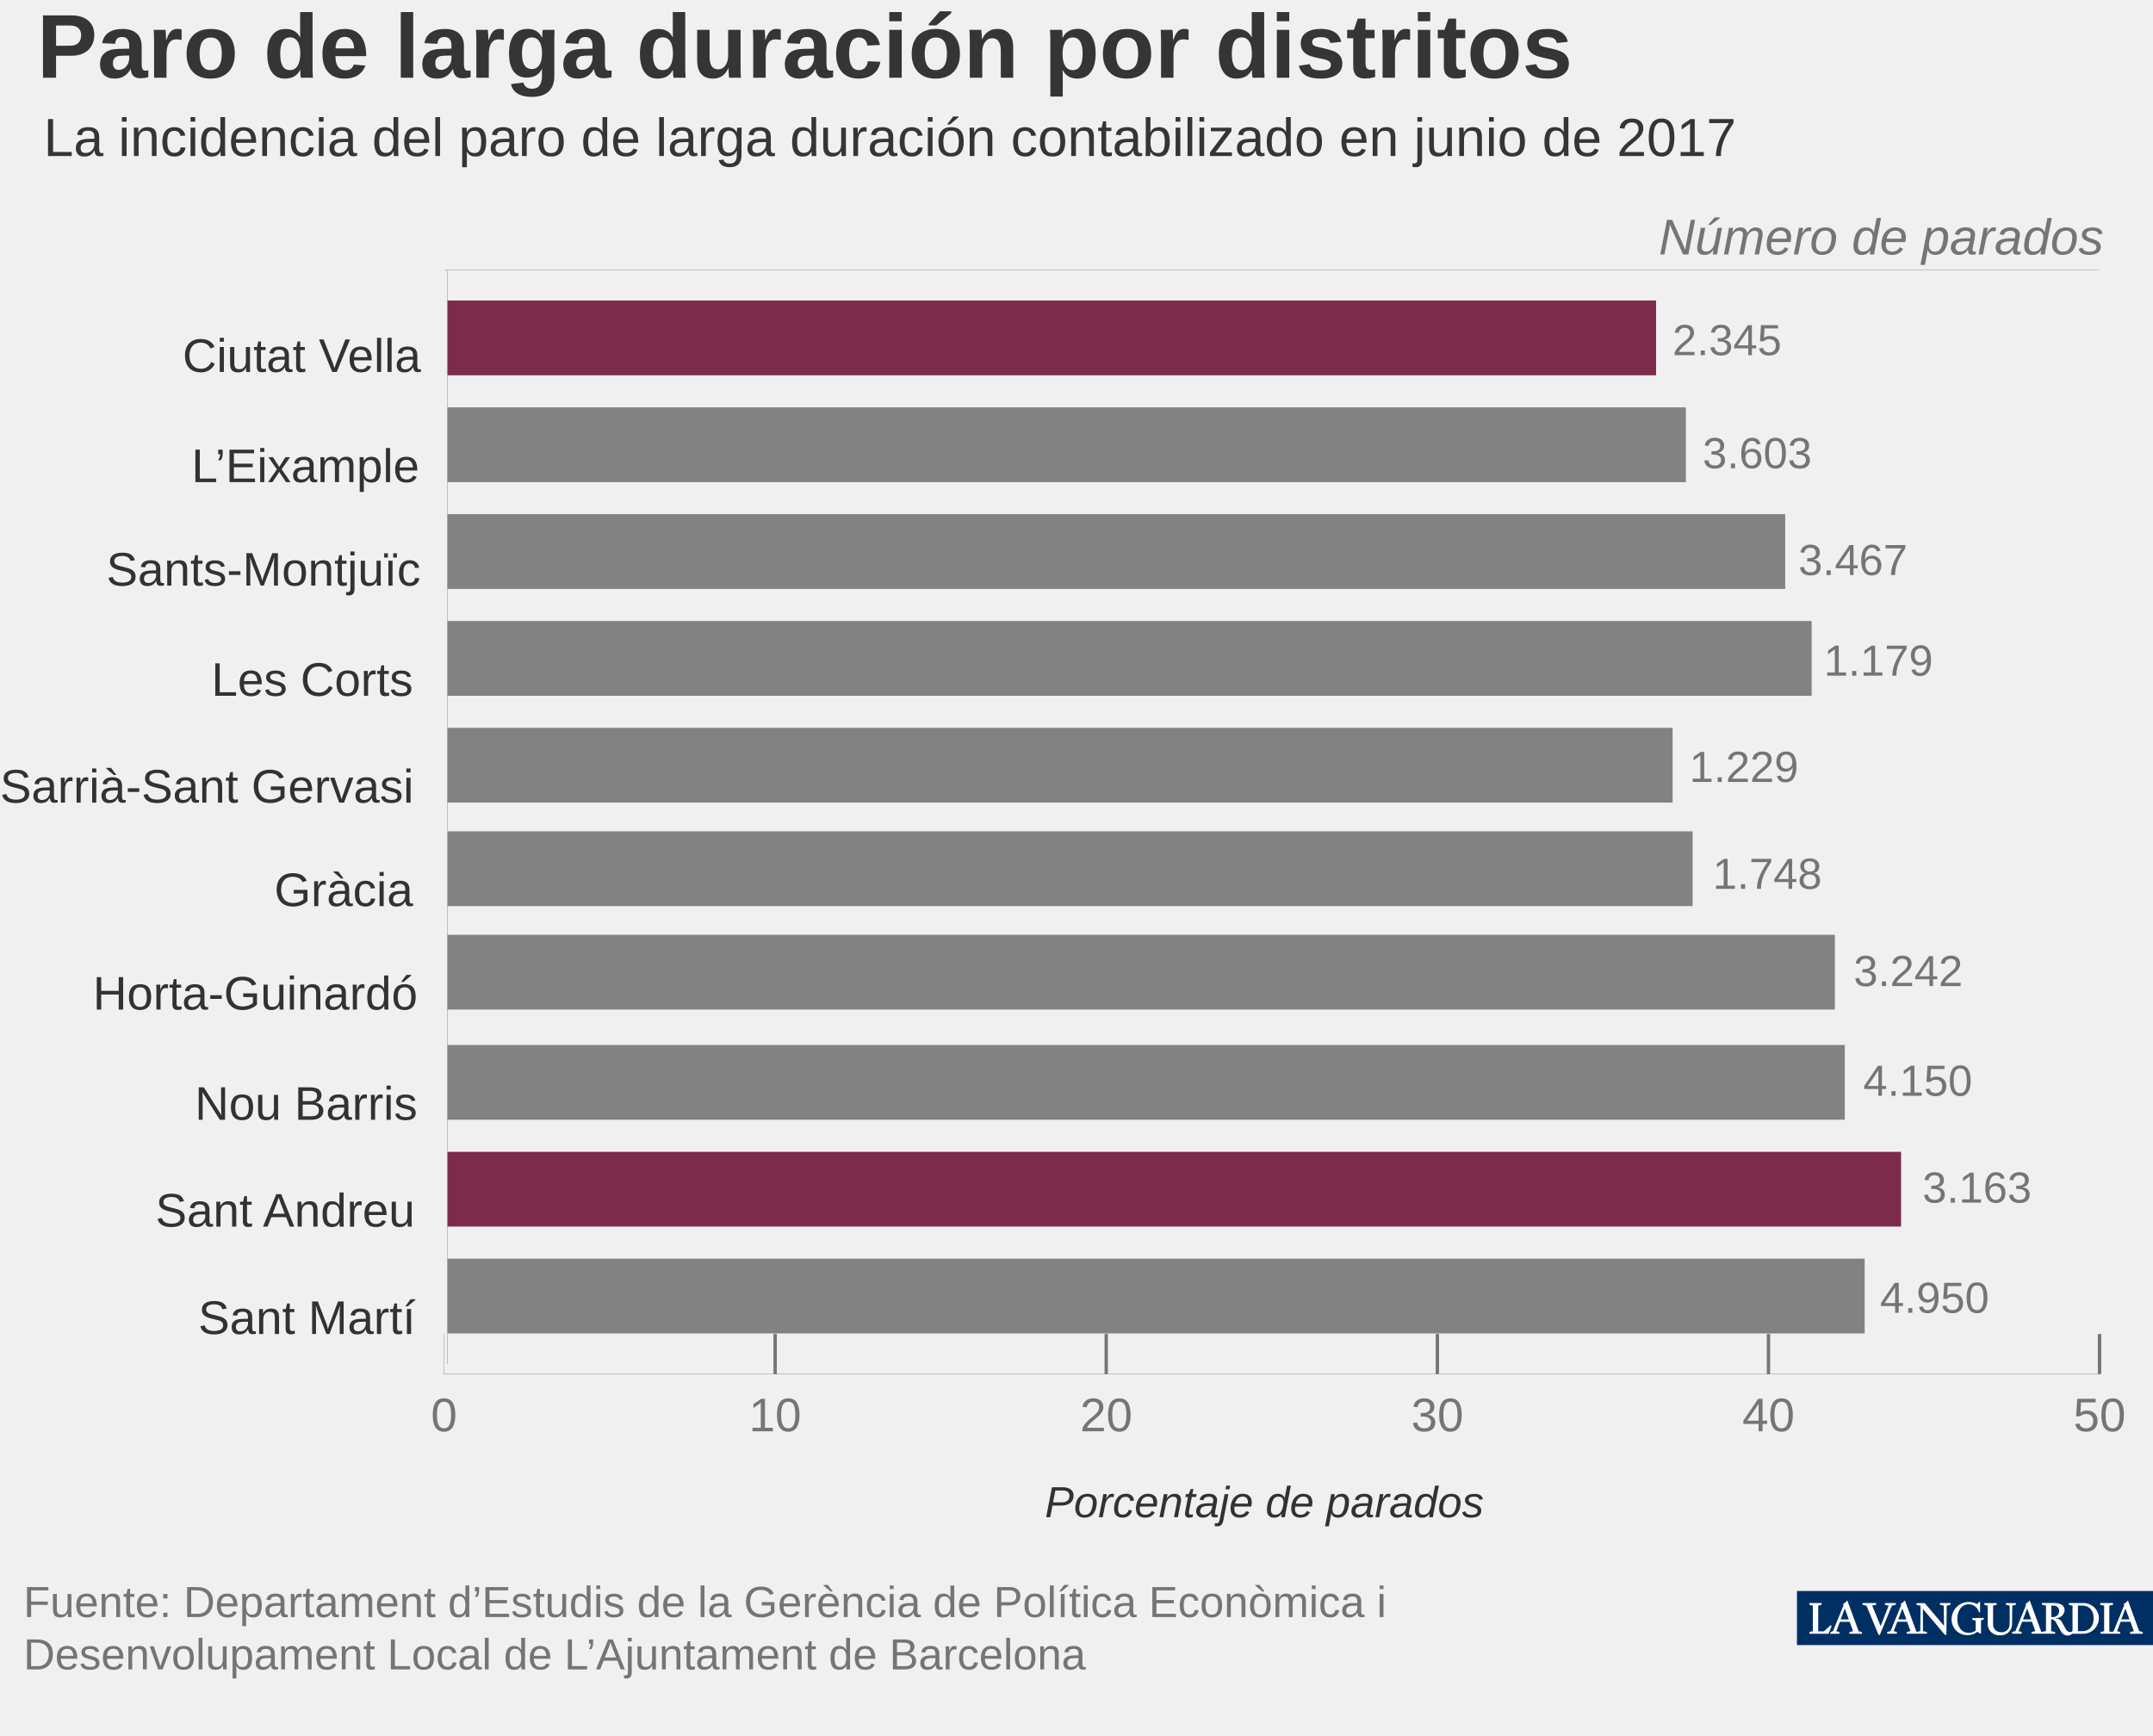
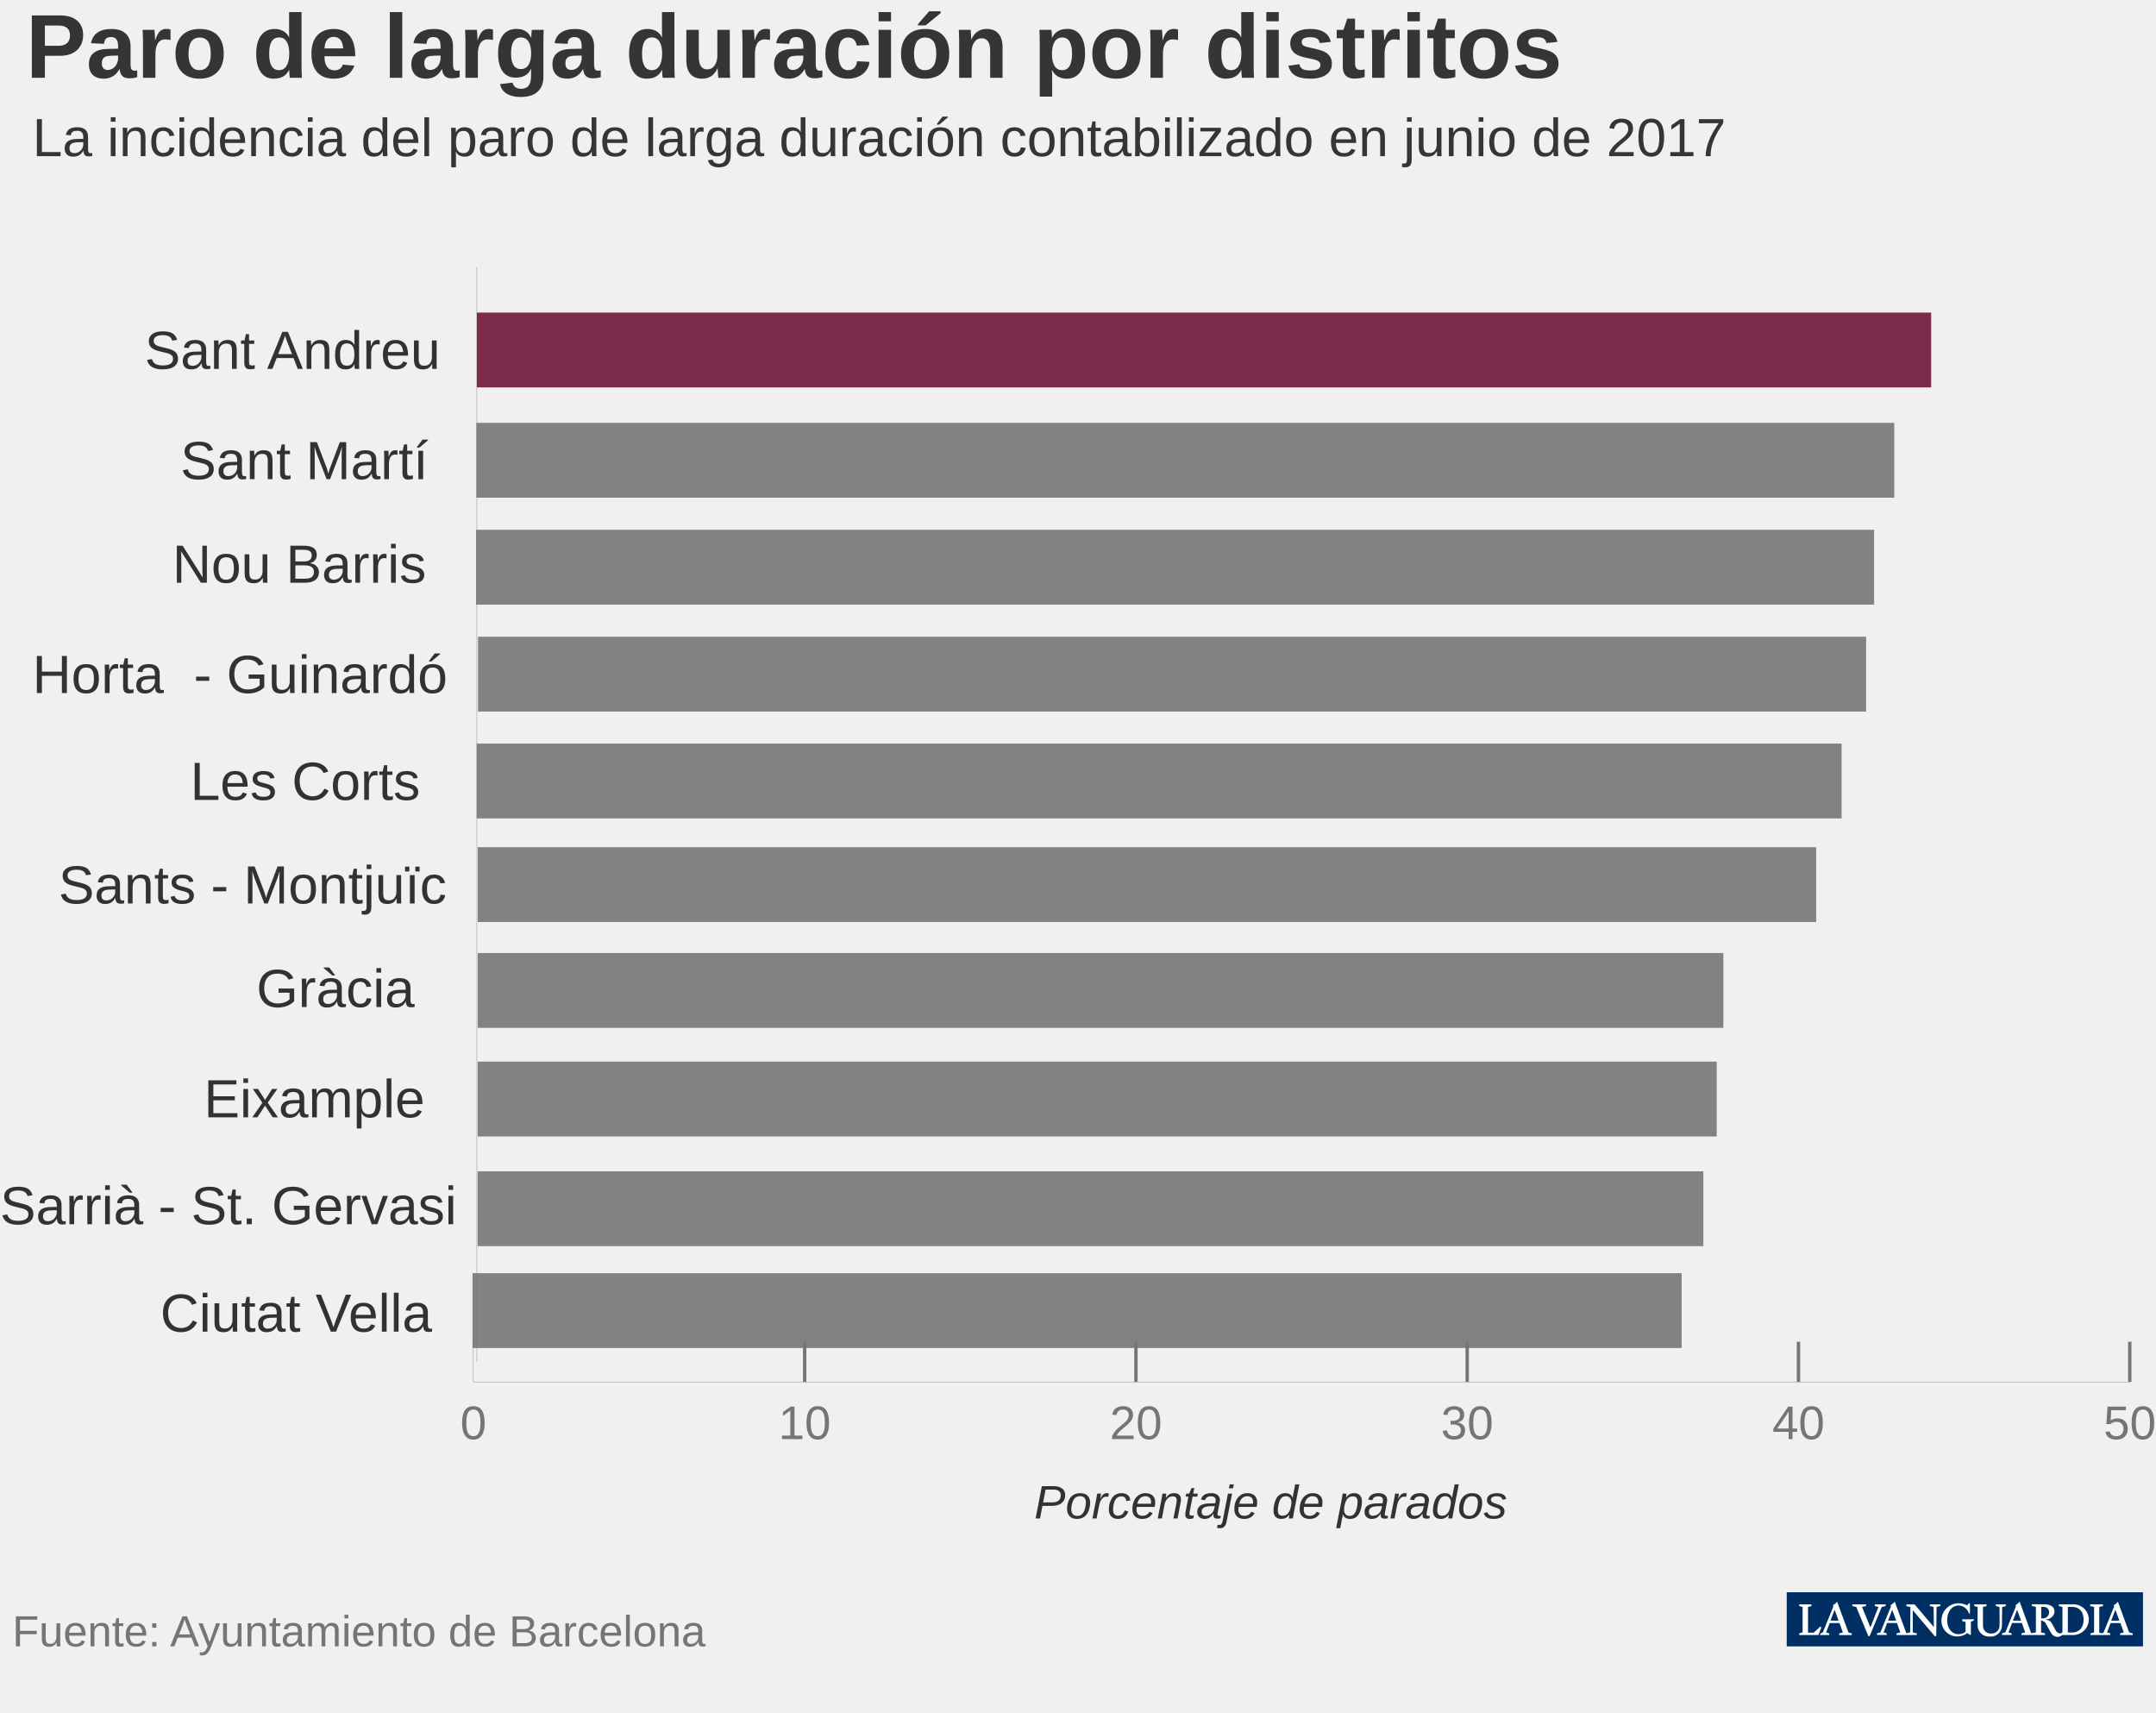
- <svg xmlns="http://www.w3.org/2000/svg" id="Capa_1" data-name="Capa 1" viewBox="0 0 641.56 517.33">
+ <svg xmlns="http://www.w3.org/2000/svg" id="Capa_1" data-name="Capa 1" viewBox="0 0 642.11 510.07">
  <defs>
-     <style>.cls-1{font-size:27px;font-family:Arial-BoldMT, Arial;font-weight:700;}.cls-1,.cls-2{fill:#353535;}.cls-2{font-size:16px;}.cls-16,.cls-2,.cls-4,.cls-9{font-family:ArialMT, Arial;}.cls-3,.cls-4{font-size:13px;}.cls-16,.cls-3{fill:#323232;}.cls-20,.cls-3{font-family:Arial-ItalicMT, Arial;font-style:italic;}.cls-15,.cls-19,.cls-20,.cls-4,.cls-9{fill:#757575;}.cls-5{letter-spacing:-0.06em;}.cls-6{letter-spacing:0em;}.cls-7{fill:#002f64;}.cls-8{fill:#fff;}.cls-16,.cls-9{font-size:14.04px;}.cls-10,.cls-11,.cls-12{fill:none;}.cls-10,.cls-11,.cls-19{stroke:#757575;}.cls-10,.cls-11,.cls-12,.cls-19{stroke-miterlimit:10;}.cls-10,.cls-19{stroke-width:0.1px;}.cls-12{stroke:#000;}.cls-13,.cls-19{opacity:0.9;}.cls-14{fill:#701538;}.cls-17{letter-spacing:-0.06em;}.cls-18{letter-spacing:-0.06em;}.cls-20{font-size:15px;}</style>
+     <style>.cls-1{font-size:27px;font-family:Arial-BoldMT, Arial;font-weight:700;}.cls-1,.cls-2{fill:#353535;}.cls-16,.cls-2{font-size:16px;}.cls-16,.cls-2,.cls-4,.cls-9{font-family:ArialMT, Arial;}.cls-3{font-size:14px;font-family:Arial-ItalicMT, Arial;font-style:italic;}.cls-16,.cls-3{fill:#323232;}.cls-4{font-size:13px;}.cls-14,.cls-4,.cls-9{fill:#757575;}.cls-5{letter-spacing:-0.06em;}.cls-6{letter-spacing:-0.02em;}.cls-7{fill:#002f64;}.cls-8{fill:#fff;}.cls-9{font-size:14.04px;}.cls-10,.cls-11,.cls-12{fill:none;stroke-miterlimit:10;}.cls-10,.cls-11{stroke:#757575;}.cls-10{stroke-width:0.1px;}.cls-12{stroke:#000;}.cls-13{opacity:0.9;}.cls-15{fill:#701538;}.cls-17{letter-spacing:-0.06em;}</style>
  </defs>
-   <text class="cls-1" transform="translate(11 23.16)">Paro de larga duración por distritos</text>
-   <text class="cls-2" transform="translate(13 46.5)">La incidencia del paro de larga duración contabilizado en junio de 2017</text>
-   <text class="cls-3" transform="translate(311.33 452.16)">Porcentaje de parados</text>
-   <text class="cls-4" transform="translate(7 481.91)">Fuente: Departament d’Estudis de la Gerència de Política Econòmica i <tspan x="0" y="15.6">Desenvolupament Local de </tspan>
-     <tspan class="cls-5" x="161.16" y="15.6">L</tspan>
-     <tspan class="cls-6" x="167.67" y="15.6">’Ajuntament de Barcelona </tspan>
+   <text class="cls-1" transform="translate(7.67 23.16)">Paro de larga duración por distritos</text>
+   <text class="cls-2" transform="translate(9.67 46.5)">La incidencia del paro de larga duración contabilizado en junio de 2017</text>
+   <text class="cls-3" transform="translate(308 452.16)">Porcentaje de parados</text>
+   <text class="cls-4" transform="translate(3.67 490.25)">Fuente:<tspan class="cls-5" x="44.08" y="0"> </tspan>
+     <tspan class="cls-6" x="46.98" y="0">A</tspan>
+     <tspan x="55.42" y="0">yuntamiento de Barcelona</tspan>
  </text>
-   <polygon class="cls-7" points="535.47 474.14 641.56 474.14 641.56 490.25 535.47 490.25 535.47 474.14 535.47 474.14" />
-   <path class="cls-8" d="M620.58,489.24h-4.07v.51l1.07.25v7.51a.89.89,0,0,1-.75.38,1.6,1.6,0,0,1-1.32-1l-1-1.82a2.11,2.11,0,0,0-1.86-1.25v-.12a2.49,2.49,0,0,0,2.57-2.31c0-1.56-1.42-2.17-3.06-2.17h-3.69v.51l1.2.25v7.6h0l-1.39.27-3.45-9.42a4.35,4.35,0,0,1-1.25,1.06l.13.38-3.15,7.72-1,.26v.51h2.87v-.51l-.94-.24,1.07-2.81h2.93l1,2.79-1.1.27v.51h7v-.51l-1.18-.25v-3.54a1.73,1.73,0,0,1,1.56,1.15l1.39,2.48a2.24,2.24,0,0,0,2,1.22,2,2,0,0,0,1.32-.54h3.13a4.7,4.7,0,0,0,4.83-4.57,4.58,4.58,0,0,0-4.91-4.57Zm-17.75,4.86,1.24-3.25,1.19,3.25Zm9.06-.69h-.62V490H612a1.54,1.54,0,0,1,1.6,1.63,1.77,1.77,0,0,1-1.76,1.78Zm8.6,4.21h-1.3V490h1.34c2.07,0,3.35,1.44,3.35,3.81s-1.33,3.81-3.38,3.81Z" transform="translate(0 -11.5)" />
-   <path class="cls-8" d="M553.85,497.63l-3.38-9.18a4.35,4.35,0,0,1-1.25,1.06l.13.38-3.15,7.72-.67.26-.2.51h2.79v-.51l-.94-.24,1.07-2.81h2.93l1,2.79-1.1.27v.51h3.75v-.51l-1-.25Zm-5.37-3.53,1.24-3.25,1.19,3.25Z" transform="translate(0 -11.5)" />
-   <polygon class="cls-8" points="545.8 484.56 545.46 484.37 543.49 486.17 541.8 486.17 541.8 478.5 542.81 478.25 542.81 477.74 539.17 477.74 539.17 478.25 540.2 478.51 540.2 486.11 539.17 486.37 539.17 486.88 544.89 486.88 545.8 484.56 545.8 484.56" />
-   <polygon class="cls-8" points="561.69 477.74 561.69 478.25 562.79 478.5 560.4 484.62 557.88 478.49 559.07 478.25 559.07 477.74 555.01 477.74 555.01 478.25 556.17 478.5 559.78 487.2 560.17 487.2 563.76 478.51 563.79 478.51 564.92 478.25 564.92 477.74 561.69 477.74 561.69 477.74" />
-   <path class="cls-8" d="M597.74,489.24v.51l1.09.26s.08,4.53,0,5.68a2.31,2.31,0,0,1-2.46,2.23,2.27,2.27,0,0,1-2.46-2.35V490l1.06-.24v-.51h-3.67v.51l1,.25v5.62a3.37,3.37,0,0,0,3.63,3.2,3.31,3.31,0,0,0,3.63-3.2l.07-5.61,1.07-.26v-.51Z" transform="translate(0 -11.5)" />
-   <path class="cls-8" d="M637.45,497.61l-3.36-9.16a4.33,4.33,0,0,1-1.25,1.06l.13.38-3.16,7.76-.54.22-.73-.23V490l1.12-.25v-.51h-3.83v.51L627,490v7.61l-1.06.25v.51h5.85v-.51l-.94-.24,1.07-2.81h2.93l1,2.79-1.1.27v.51h3.75v-.51l-1-.27Zm-5.35-3.51,1.24-3.25,1.19,3.25Z" transform="translate(0 -11.5)" />
-   <path class="cls-8" d="M578.09,489.24v.51l1.12.26.07,6-5.73-6.75H571.1v.51l1.11.25.09,0-.08,7.56h0l-1.13.27-3.46-9.42a4.33,4.33,0,0,1-1.25,1.06l.13.38-3.15,7.72-1,.26v.51h2.87v-.51l-.94-.24,1.07-2.81h2.93l1,2.79-1.1.27v.51h6v-.51l-1.18-.26L573,491l6.55,7.7H580l.09-8.7,1.11-.25v-.51Zm-12.45,4.86,1.24-3.25,1.19,3.25Z" transform="translate(0 -11.5)" />
-   <path class="cls-8" d="M587.72,493.71v.51l1,.26v2.95a3.43,3.43,0,0,1-2.07.69c-2.08,0-3.41-1.75-3.41-4.18s1.31-4.36,3.44-4.36a3.26,3.26,0,0,1,3.06,2.49l.29-.17V489l-.26-.15-.56.7a5.75,5.75,0,0,0-2.53-.64,5.12,5.12,0,0,0-5.13,5,4.65,4.65,0,0,0,4.74,4.88,4.72,4.72,0,0,0,2.95-1l.81.54h.26v-3.92l.86-.33v-.42Z" transform="translate(0 -11.5)" />
-   <text class="cls-9" transform="translate(128.41 426.54)">0</text>
-   <text class="cls-9" transform="translate(223.17 426.54)">10</text>
-   <text class="cls-9" transform="translate(321.83 426.54)">20</text>
-   <text class="cls-9" transform="translate(420.5 426.54)">30</text>
-   <text class="cls-9" transform="translate(519.16 426.54)">40</text>
-   <text class="cls-9" transform="translate(617.82 426.54)">50</text>
-   <line class="cls-10" x1="132.32" y1="409.5" x2="625.63" y2="409.5" />
-   <line class="cls-10" x1="132.32" y1="409.5" x2="132.32" y2="397.54" />
-   <line class="cls-11" x1="230.98" y1="409.5" x2="230.98" y2="397.54" />
-   <line class="cls-11" x1="329.64" y1="409.5" x2="329.64" y2="397.54" />
-   <line class="cls-11" x1="428.31" y1="409.5" x2="428.31" y2="397.54" />
-   <line class="cls-11" x1="526.97" y1="409.5" x2="526.97" y2="397.54" />
-   <line class="cls-11" x1="625.63" y1="409.5" x2="625.63" y2="397.54" />
-   <line class="cls-10" x1="133.36" y1="406.5" x2="133.36" y2="80.5" />
-   <path class="cls-12" d="M133.36,318.75" transform="translate(0 -11.5)" />
-   <path class="cls-12" d="M133.36,298.91" transform="translate(0 -11.5)" />
-   <path class="cls-12" d="M133.36,279.07" transform="translate(0 -11.5)" />
-   <path class="cls-12" d="M133.36,259.23" transform="translate(0 -11.5)" />
-   <path class="cls-12" d="M133.36,239.39" transform="translate(0 -11.5)" />
-   <path class="cls-12" d="M133.36,219.56" transform="translate(0 -11.5)" />
-   <path class="cls-12" d="M133.36,199.72" transform="translate(0 -11.5)" />
-   <path class="cls-12" d="M133.36,179.88" transform="translate(0 -11.5)" />
-   <path class="cls-12" d="M133.36,160" transform="translate(0 -11.5)" />
-   <path class="cls-12" d="M133.36,140.2" transform="translate(0 -11.5)" />
+   <polygon class="cls-7" points="532.13 474.14 638.23 474.14 638.23 490.25 532.13 490.25 532.13 474.14 532.13 474.14" />
+   <path class="cls-8" d="M620.58,489.24h-4.07v.51l1.07.25v7.51a.89.89,0,0,1-.75.38,1.6,1.6,0,0,1-1.32-1l-1-1.82a2.11,2.11,0,0,0-1.86-1.25v-.12a2.49,2.49,0,0,0,2.57-2.31c0-1.56-1.42-2.17-3.06-2.17h-3.69v.51l1.2.25v7.6h0l-1.39.27-3.45-9.42a4.35,4.35,0,0,1-1.25,1.06l.13.38-3.15,7.72-1,.26v.51h2.87v-.51l-.94-.24,1.07-2.81h2.93l1,2.79-1.1.27v.51h7v-.51l-1.18-.25v-3.54a1.73,1.73,0,0,1,1.56,1.15l1.39,2.48a2.24,2.24,0,0,0,2,1.22,2,2,0,0,0,1.32-.54h3.13a4.7,4.7,0,0,0,4.83-4.57,4.58,4.58,0,0,0-4.91-4.57Zm-17.75,4.86,1.24-3.25,1.19,3.25Zm9.06-.69h-.62V490H612a1.54,1.54,0,0,1,1.6,1.63,1.77,1.77,0,0,1-1.76,1.78Zm8.6,4.21h-1.3V490h1.34c2.07,0,3.35,1.44,3.35,3.81s-1.33,3.81-3.38,3.81Z" transform="translate(-3.33 -11.5)" />
+   <path class="cls-8" d="M553.85,497.63l-3.38-9.18a4.35,4.35,0,0,1-1.25,1.06l.13.38-3.15,7.72-.67.26-.2.51h2.79v-.51l-.94-.24,1.07-2.81h2.93l1,2.79-1.1.27v.51h3.75v-.51l-1-.25Zm-5.37-3.53,1.24-3.25,1.19,3.25Z" transform="translate(-3.33 -11.5)" />
+   <polygon class="cls-8" points="542.47 484.56 542.13 484.37 540.15 486.17 538.47 486.17 538.47 478.5 539.48 478.25 539.48 477.74 535.84 477.74 535.84 478.25 536.86 478.51 536.86 486.11 535.84 486.37 535.84 486.88 541.56 486.88 542.47 484.56 542.47 484.56" />
+   <polygon class="cls-8" points="558.36 477.74 558.36 478.25 559.45 478.5 557.06 484.62 554.55 478.49 555.74 478.25 555.74 477.74 551.67 477.74 551.67 478.25 552.83 478.5 556.44 487.2 556.83 487.2 560.43 478.51 560.46 478.51 561.59 478.25 561.59 477.74 558.36 477.74 558.36 477.74" />
+   <path class="cls-8" d="M597.74,489.24v.51l1.09.26s.08,4.53,0,5.68a2.31,2.31,0,0,1-2.46,2.23,2.27,2.27,0,0,1-2.46-2.35V490l1.06-.24v-.51h-3.67v.51l1,.25v5.62a3.37,3.37,0,0,0,3.63,3.2,3.31,3.31,0,0,0,3.63-3.2l.07-5.61,1.07-.26v-.51Z" transform="translate(-3.33 -11.5)" />
+   <path class="cls-8" d="M637.45,497.61l-3.36-9.16a4.33,4.33,0,0,1-1.25,1.06l.13.38-3.16,7.76-.54.22-.73-.23V490l1.12-.25v-.51h-3.83v.51L627,490v7.61l-1.06.25v.51h5.85v-.51l-.94-.24,1.07-2.81h2.93l1,2.79-1.1.27v.51h3.75v-.51l-1-.27Zm-5.35-3.51,1.24-3.25,1.19,3.25Z" transform="translate(-3.33 -11.5)" />
+   <path class="cls-8" d="M578.09,489.24v.51l1.12.26.07,6-5.73-6.75H571.1v.51l1.11.25.09,0-.08,7.56h0l-1.13.27-3.46-9.42a4.33,4.33,0,0,1-1.25,1.06l.13.38-3.15,7.72-1,.26v.51h2.87v-.51l-.94-.24,1.07-2.81h2.93l1,2.79-1.1.27v.51h6v-.51l-1.18-.26L573,491l6.55,7.7H580l.09-8.7,1.11-.25v-.51Zm-12.45,4.86,1.24-3.25,1.19,3.25Z" transform="translate(-3.33 -11.5)" />
+   <path class="cls-8" d="M587.72,493.71v.51l1,.26v2.95a3.43,3.43,0,0,1-2.07.69c-2.08,0-3.41-1.75-3.41-4.18s1.31-4.36,3.44-4.36a3.26,3.26,0,0,1,3.06,2.49l.29-.17V489l-.26-.15-.56.7a5.75,5.75,0,0,0-2.53-.64,5.12,5.12,0,0,0-5.13,5,4.65,4.65,0,0,0,4.74,4.88,4.72,4.72,0,0,0,2.95-1l.81.54h.26v-3.92l.86-.33v-.42Z" transform="translate(-3.33 -11.5)" />
+   <text class="cls-9" transform="translate(137.08 428.54)">0</text>
+   <text class="cls-9" transform="translate(231.84 428.54)">10</text>
+   <text class="cls-9" transform="translate(330.5 428.54)">20</text>
+   <text class="cls-9" transform="translate(429.16 428.54)">30</text>
+   <text class="cls-9" transform="translate(527.82 428.54)">40</text>
+   <text class="cls-9" transform="translate(626.49 428.54)">50</text>
+   <line class="cls-10" x1="140.98" y1="411.5" x2="634.3" y2="411.5" />
+   <line class="cls-10" x1="140.98" y1="411.5" x2="140.98" y2="399.54" />
+   <line class="cls-11" x1="239.65" y1="411.5" x2="239.65" y2="399.54" />
+   <line class="cls-11" x1="338.31" y1="411.5" x2="338.31" y2="399.54" />
+   <line class="cls-11" x1="436.97" y1="411.5" x2="436.97" y2="399.54" />
+   <line class="cls-11" x1="535.63" y1="411.5" x2="535.63" y2="399.54" />
+   <line class="cls-11" x1="634.3" y1="411.5" x2="634.3" y2="399.54" />
+   <line class="cls-10" x1="142.02" y1="405.5" x2="142.02" y2="79.5" />
+   <path class="cls-12" d="M145.36,317.75" transform="translate(-3.33 -11.5)" />
+   <path class="cls-12" d="M145.36,297.91" transform="translate(-3.33 -11.5)" />
+   <path class="cls-12" d="M145.36,278.07" transform="translate(-3.33 -11.5)" />
+   <path class="cls-12" d="M145.36,258.23" transform="translate(-3.33 -11.5)" />
+   <path class="cls-12" d="M145.36,238.39" transform="translate(-3.33 -11.5)" />
+   <path class="cls-12" d="M145.36,218.56" transform="translate(-3.33 -11.5)" />
+   <path class="cls-12" d="M145.36,198.72" transform="translate(-3.33 -11.5)" />
+   <path class="cls-12" d="M145.36,178.88" transform="translate(-3.33 -11.5)" />
+   <path class="cls-12" d="M145.36,159" transform="translate(-3.33 -11.5)" />
+   <path class="cls-12" d="M145.36,139.2" transform="translate(-3.33 -11.5)" />
  <g class="cls-13">
-     <rect class="cls-14" x="133.36" y="89.56" width="360.12" height="22.28" />
-     <rect class="cls-15" x="133.36" y="121.4" width="369" height="22.28" />
-     <rect class="cls-15" x="133.36" y="153.23" width="398.6" height="22.28" />
-     <rect class="cls-15" x="133.36" y="185.07" width="406.49" height="22.28" />
-     <rect class="cls-15" x="133.36" y="216.91" width="365.05" height="22.28" />
-     <rect class="cls-15" x="133.4" y="247.75" width="370.97" height="22.28" />
-     <rect class="cls-15" x="133.36" y="278.58" width="413.4" height="22.28" />
-     <rect class="cls-15" x="133.36" y="311.42" width="416.36" height="22.28" />
-     <rect class="cls-14" x="133.36" y="343.26" width="433.13" height="22.28" />
-     <rect class="cls-15" x="133.36" y="375.1" width="422.28" height="22.28" />
+     <rect class="cls-14" x="140.72" y="379.13" width="360.12" height="22.28" />
+     <rect class="cls-14" x="142.28" y="316.13" width="369" height="22.28" />
+     <rect class="cls-14" x="142.29" y="252.27" width="398.6" height="22.28" />
+     <rect class="cls-14" x="141.98" y="221.43" width="406.49" height="22.28" />
+     <rect class="cls-14" x="142.25" y="348.79" width="365.05" height="22.28" />
+     <rect class="cls-14" x="142.29" y="283.79" width="370.97" height="22.28" />
+     <rect class="cls-14" x="142.37" y="189.6" width="413.4" height="22.28" />
+     <rect class="cls-14" x="141.79" y="157.76" width="416.36" height="22.28" />
+     <rect class="cls-15" x="142.02" y="93.08" width="433.13" height="22.28" />
+     <rect class="cls-14" x="141.88" y="125.92" width="422.28" height="22.28" />
  </g>
-   <text class="cls-16" transform="translate(54.4 110.84)">Ciutat <tspan class="cls-17" x="40.59" y="0">V</tspan>
-     <tspan x="49.18" y="0">ella</tspan>
+   <text class="cls-16" transform="translate(43.07 109.84)">Sant<tspan class="cls-17" x="32.91" y="0"> </tspan>
+     <tspan x="36.48" y="0">Andreu</tspan>
  </text>
-   <text class="cls-16" transform="translate(57.07 143.68)">
-     <tspan class="cls-17">L</tspan>
-     <tspan x="7.04" y="0">’Eixample</tspan>
+   <text class="cls-16" transform="translate(53.73 142.68)">Sant Martí</text>
+   <text class="cls-16" transform="translate(51.36 173.52)">Nou Barris</text>
+   <text class="cls-16" transform="translate(9.67 206.36)">
+     <tspan xml:space="preserve">Horta  - Guinardó</tspan>
  </text>
-   <text class="cls-16" transform="translate(31.69 174.52)">Sants-Montjuïc</text>
-   <text class="cls-16" transform="translate(63 207.36)">Les Corts</text>
-   <text class="cls-16" transform="translate(0 239.19)">Sarrià-Sant Gervasi</text>
-   <text class="cls-16" transform="translate(81.74 270.03)">Gràcia</text>
-   <text class="cls-16" transform="translate(27.69 300.87)">Horta-Guinardó</text>
-   <text class="cls-16" transform="translate(58.07 333.71)">Nou Barris</text>
-   <text class="cls-16" transform="translate(46.33 365.55)">Sant<tspan class="cls-18" x="28.89" y="0"> </tspan>
-     <tspan x="32.02" y="0">Andreu</tspan>
+   <text class="cls-16" transform="translate(56.67 238.19)">Les Corts</text>
+   <text class="cls-16" transform="translate(17.41 269.03)">Sants - Montjuïc</text>
+   <text class="cls-16" transform="translate(76.36 299.87)">Gràcia</text>
+   <text class="cls-16" transform="translate(60.73 332.71)">Eixample</text>
+   <text class="cls-16" transform="translate(0 364.55)">Sarrià - St. Gervasi</text>
+   <text class="cls-16" transform="translate(47.73 396.54)">Ciutat <tspan class="cls-17" x="46.24" y="0">V</tspan>
+     <tspan x="56.03" y="0">ella</tspan>
  </text>
-   <text class="cls-16" transform="translate(59.07 397.54)">Sant Martí</text>
-   <text class="cls-4" transform="translate(498.37 105.84)">2.345</text>
-   <text y="-11.5" />
-   <text class="cls-4" transform="translate(507.37 139.54)">3.603</text>
-   <text class="cls-4" transform="translate(535.88 171.38)">3.467</text>
-   <text class="cls-4" transform="translate(543.49 201.36)">1.179</text>
-   <text class="cls-4" transform="translate(503.41 233.03)">1.229</text>
-   <text class="cls-4" transform="translate(510.37 264.89)">1.748</text>
-   <text class="cls-4" transform="translate(552.35 293.87)">3.242</text>
-   <text class="cls-4" transform="translate(555.2 326.56)">4.150</text>
-   <text class="cls-4" transform="translate(572.86 358.4)">3.163</text>
-   <text class="cls-4" transform="translate(560.2 391.24)">4.950</text>
-   <line class="cls-19" x1="132.4" y1="80.5" x2="625.55" y2="80.5" />
-   <text class="cls-20" transform="translate(494.27 75.83)">Número de parados</text>
+   <text x="-3.33" y="-11.5" />
</svg>
